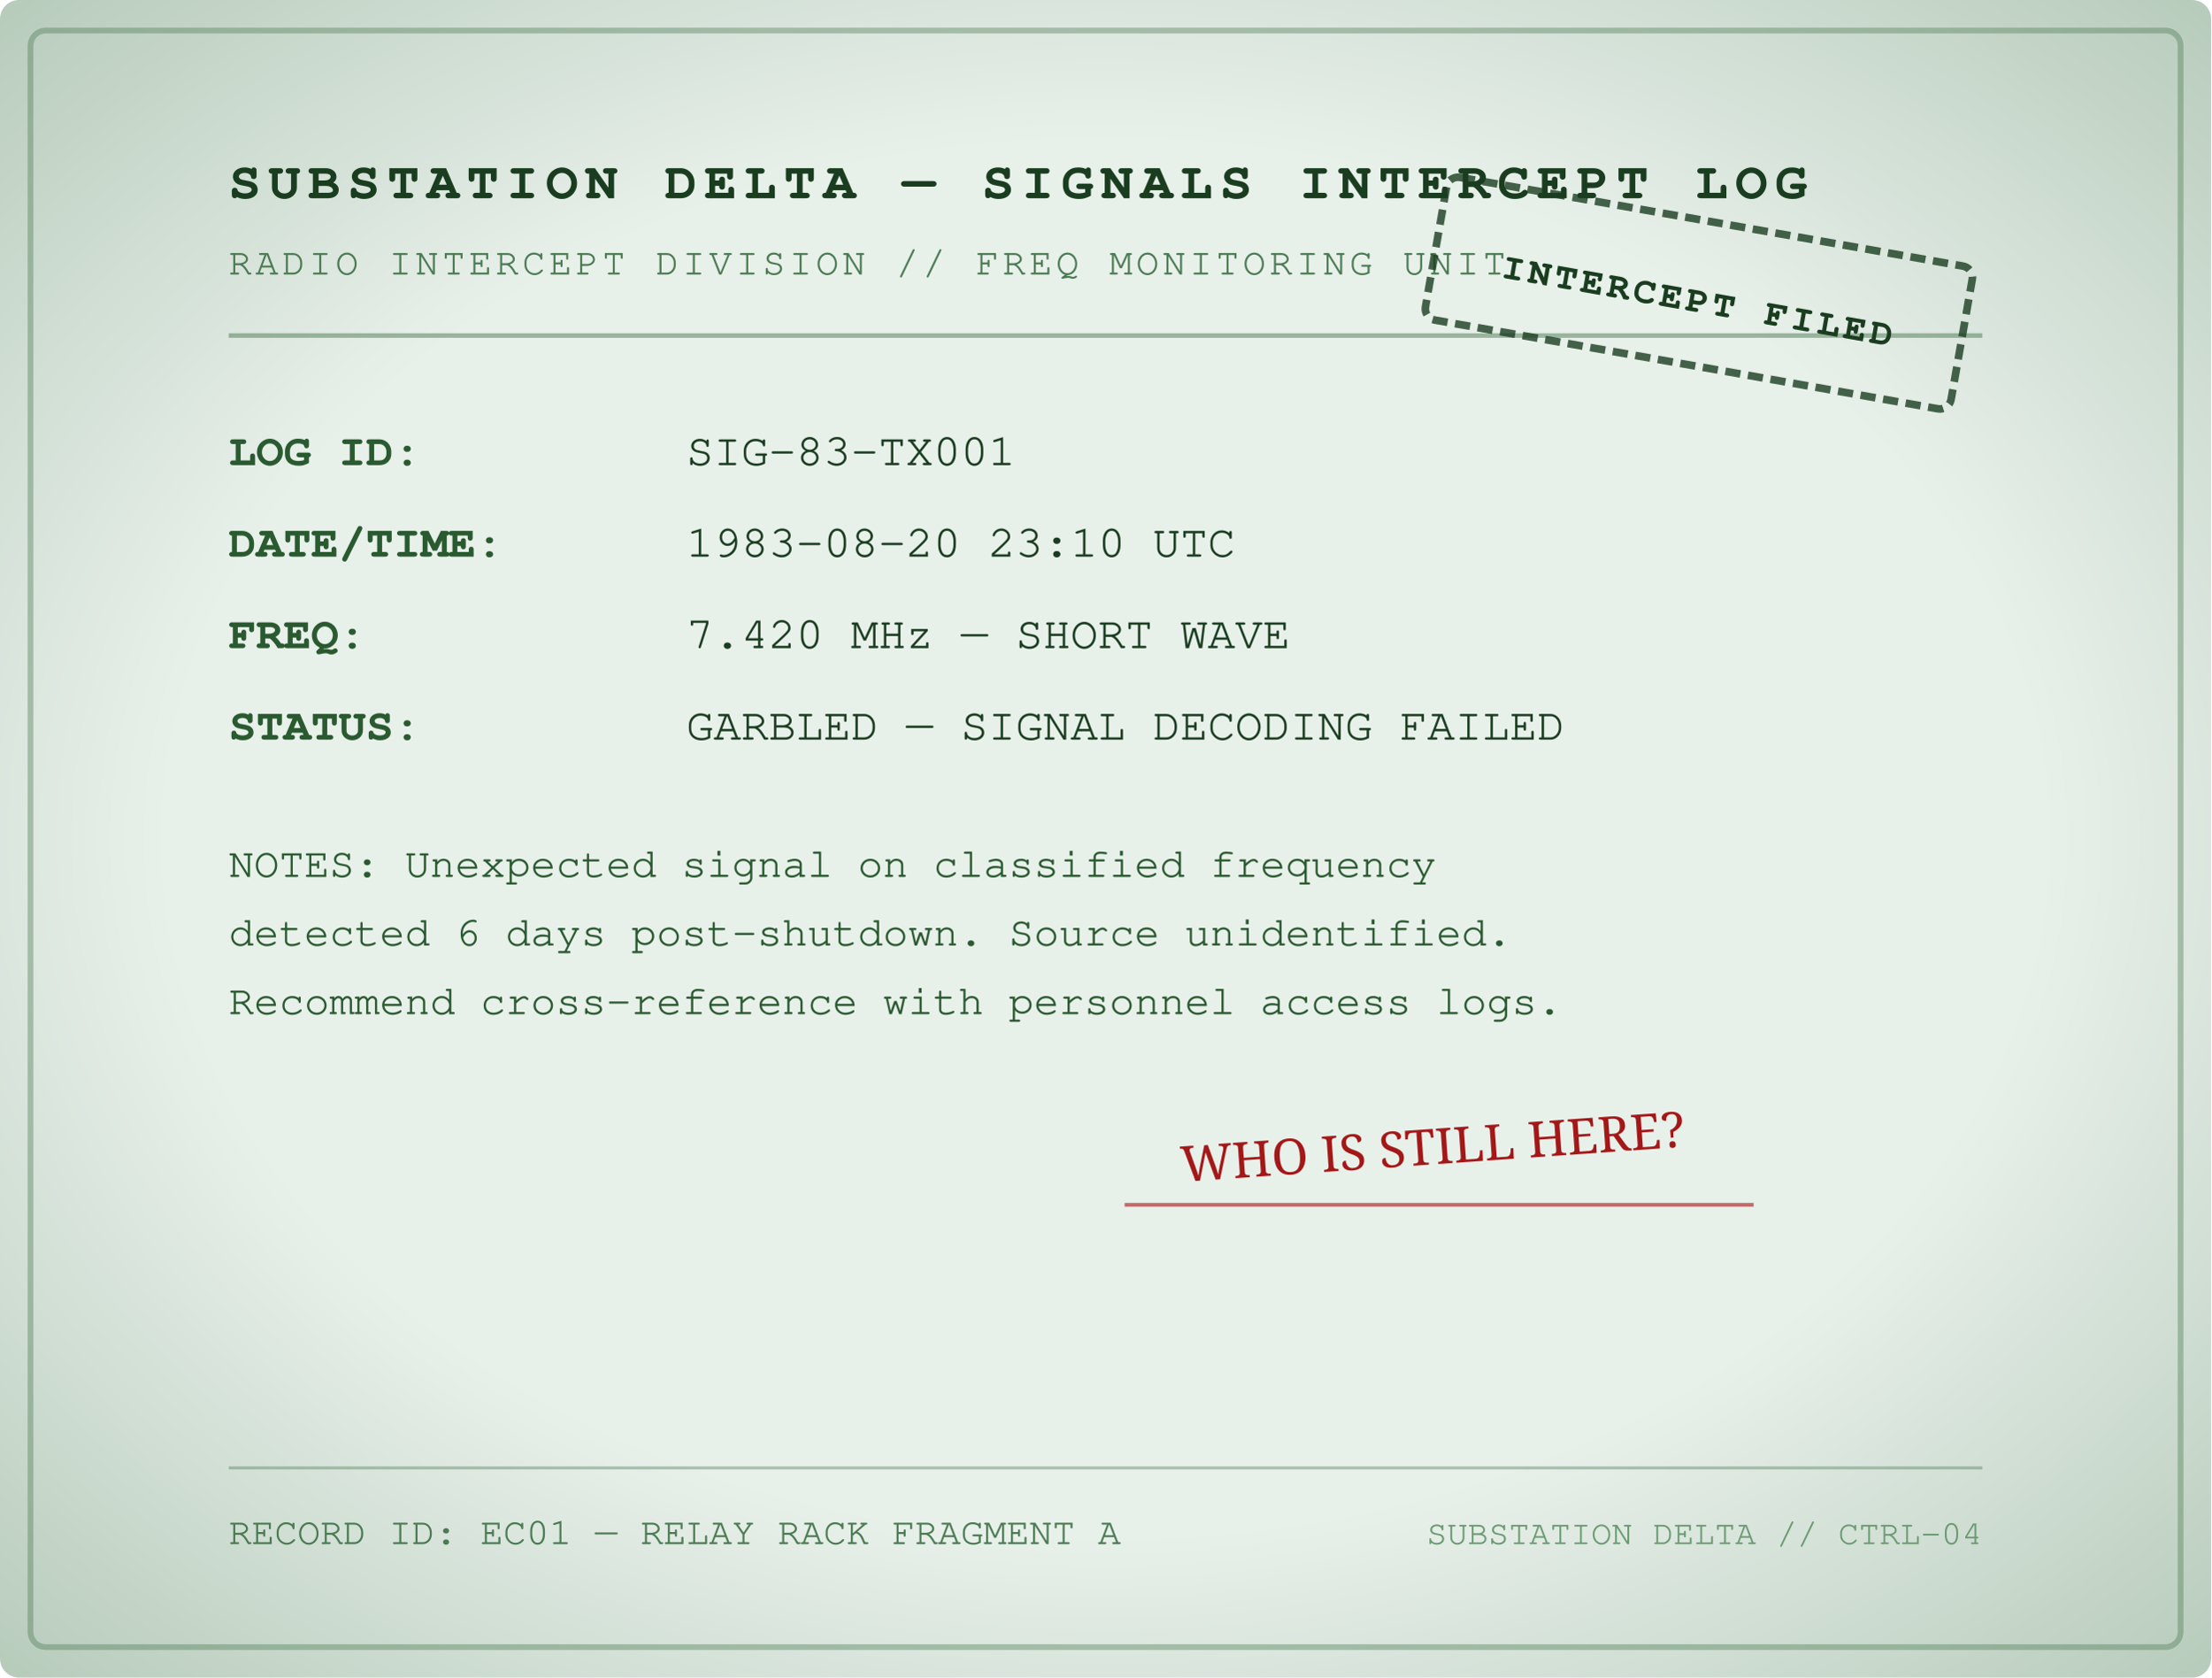
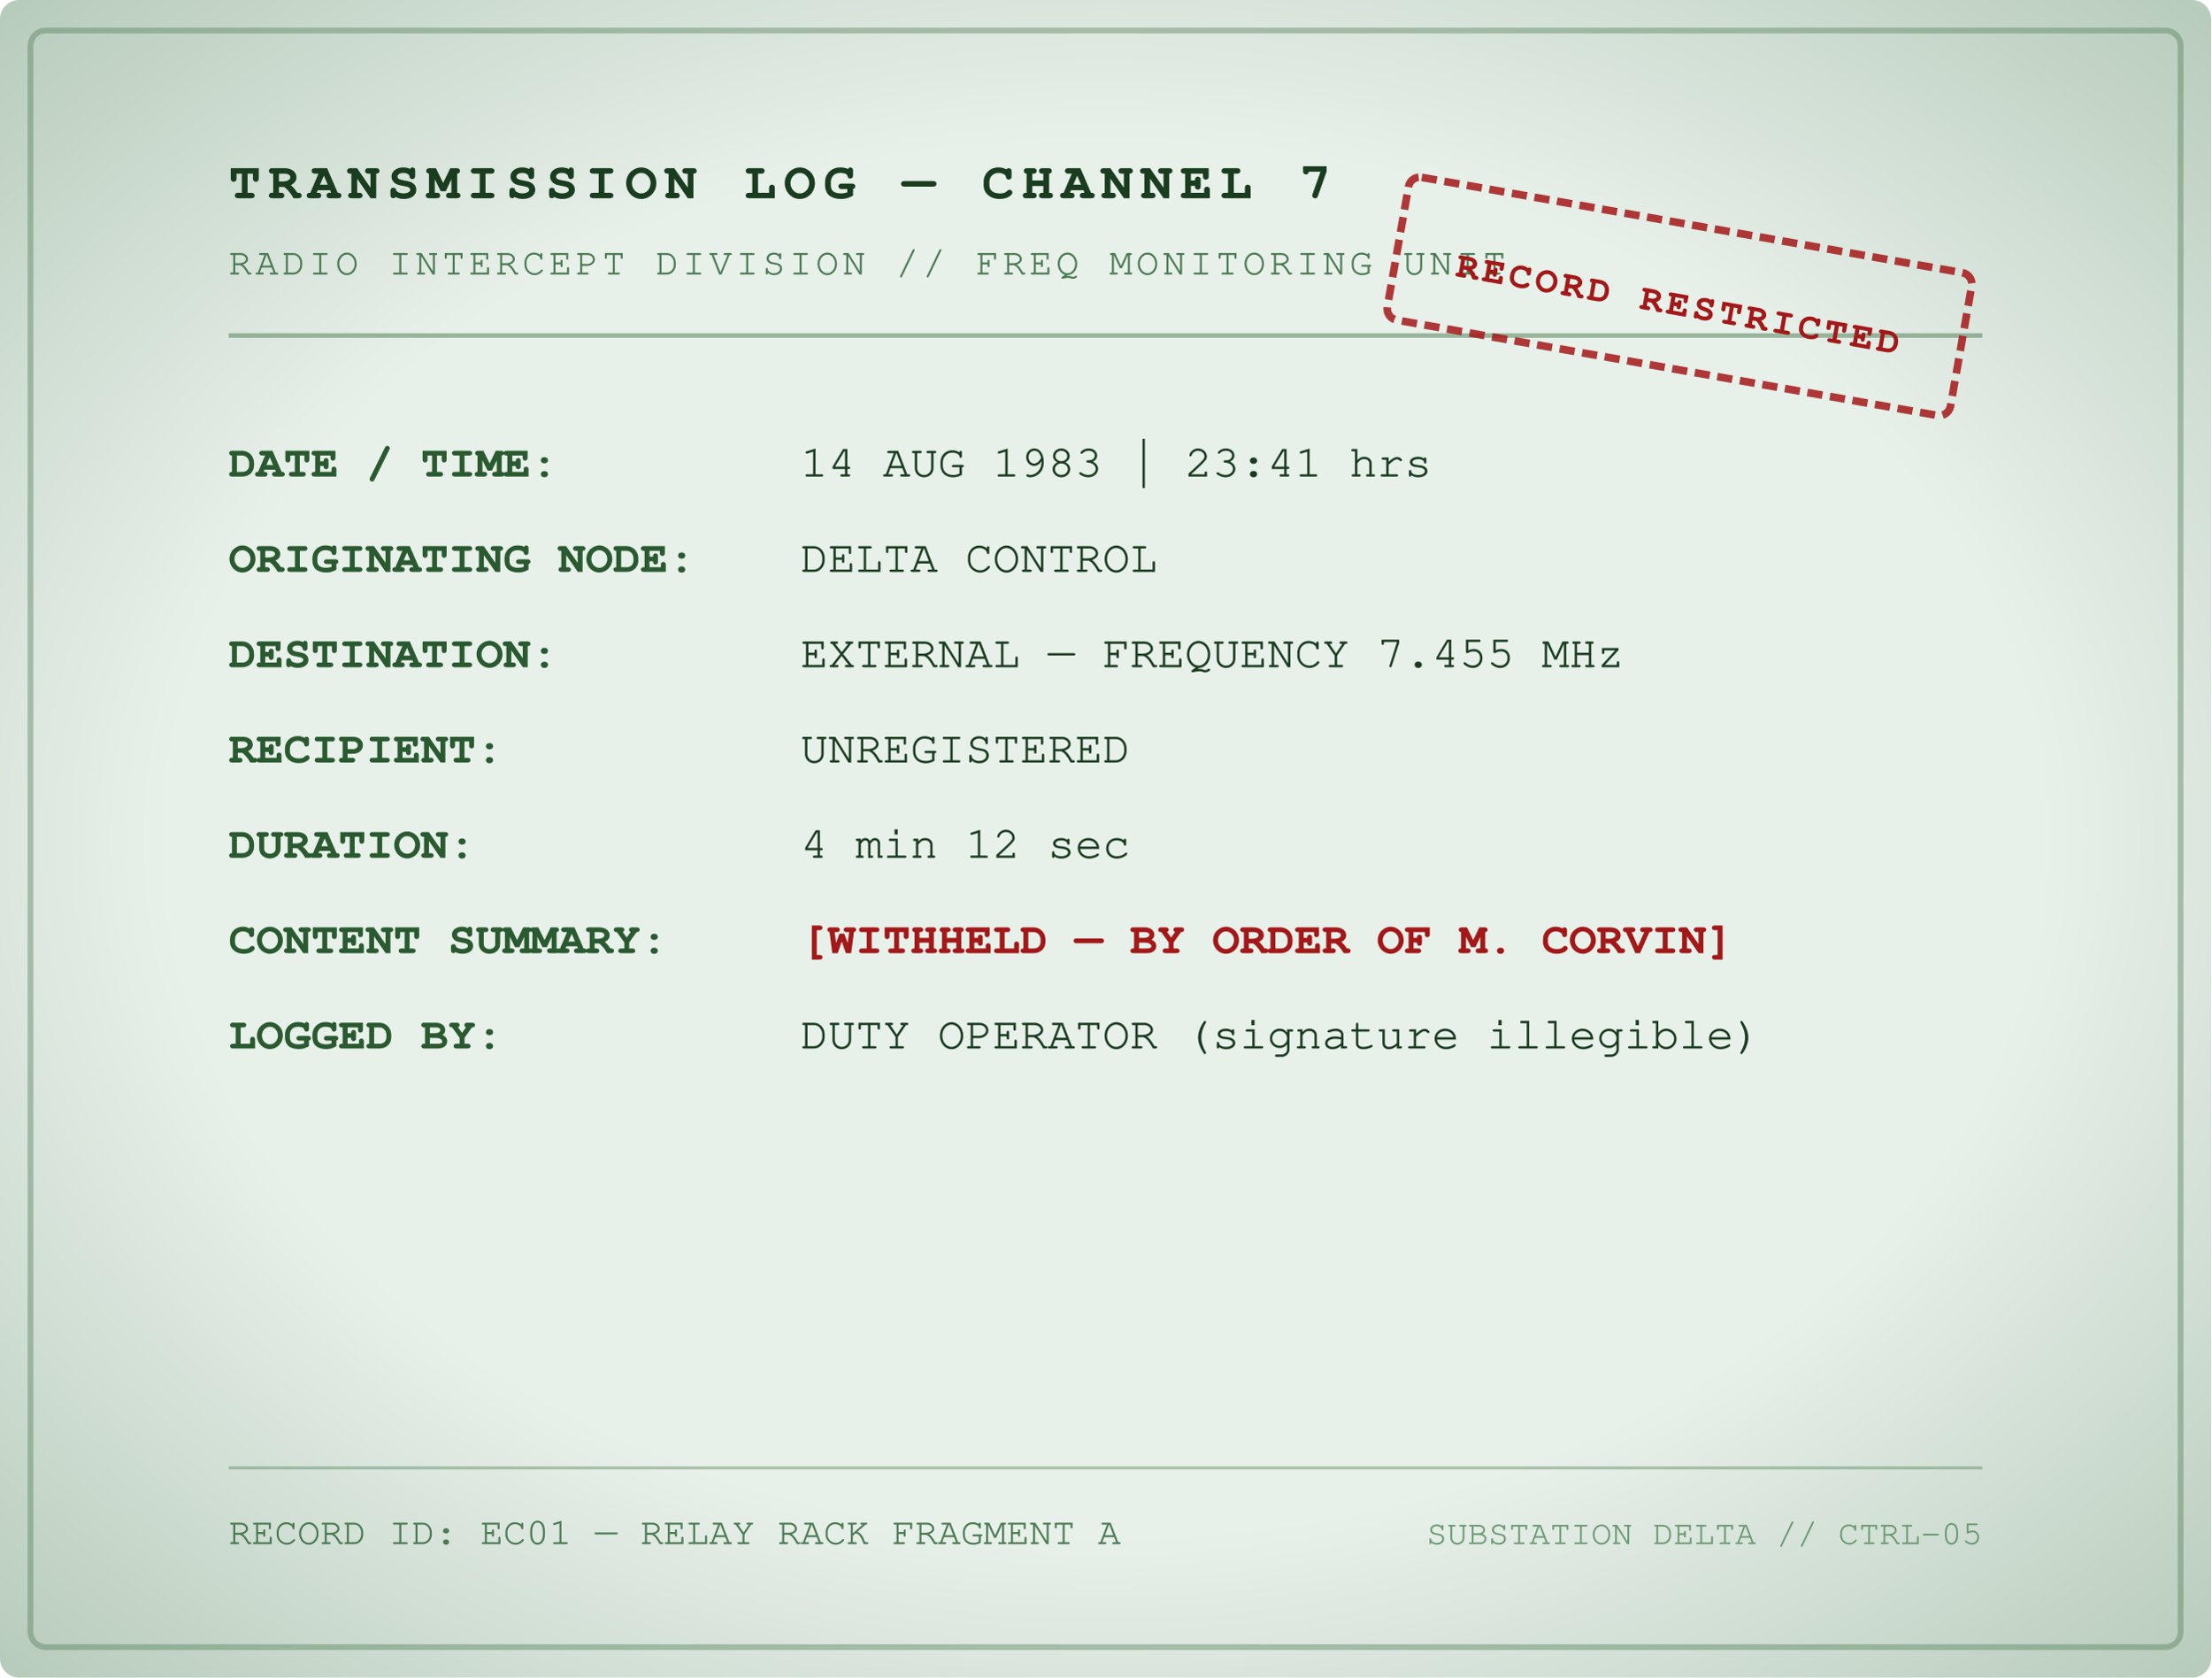
<svg xmlns="http://www.w3.org/2000/svg" viewBox="0 0 580 440" width="100%" height="100%">
  <defs>
    <radialGradient id="paperV" cx="50%" cy="50%" r="70%">
      <stop offset="60%" stop-color="#e8f0ea" />
      <stop offset="100%" stop-color="#b8ccbc" />
    </radialGradient>
-     <filter id="noise">
-       <feTurbulence type="fractalNoise" baseFrequency="0.04" numOctaves="3" result="noise" />
-       <feColorMatrix type="matrix" values="1 0 0 0 0  0 1 0 0 0  0 0 1 0 0  0 0 0 0.07 0" in="noise" result="cn" />
-       <feComposite operator="in" in2="SourceGraphic" />
-     </filter>
  </defs>
  <rect width="580" height="440" fill="url(#paperV)" rx="5" />
  <rect width="564" height="424" x="8" y="8" fill="none" stroke="#4a7a52" stroke-width="1.5" opacity="0.4" rx="4" />
-   <text x="60" y="52" font-family="Courier, monospace" font-size="14" font-weight="bold" letter-spacing="2" fill="#1a3d20">SUBSTATION DELTA — SIGNALS INTERCEPT LOG</text>
+   <text x="60" y="52" font-family="Courier, monospace" font-size="14" font-weight="bold" letter-spacing="2" fill="#1a3d20">TRANSMISSION LOG — CHANNEL 7</text>
  <text x="60" y="72" font-family="Courier, monospace" font-size="10" letter-spacing="1" fill="#4a7a52">RADIO INTERCEPT DIVISION // FREQ MONITORING UNIT</text>
  <line x1="60" y1="88" x2="520" y2="88" stroke="#4a7a52" stroke-width="1.2" opacity="0.5" />
-   <text x="60" y="122" font-family="Courier, monospace" font-size="12" font-weight="bold" fill="#2a5a30">LOG ID:</text>
-   <text x="180" y="122" font-family="Courier, monospace" font-size="12" fill="#1a3d20">SIG-83-TX001</text>
-   <text x="60" y="146" font-family="Courier, monospace" font-size="12" font-weight="bold" fill="#2a5a30">DATE/TIME:</text>
-   <text x="180" y="146" font-family="Courier, monospace" font-size="12" fill="#1a3d20">1983-08-20 23:10 UTC</text>
-   <text x="60" y="170" font-family="Courier, monospace" font-size="12" font-weight="bold" fill="#2a5a30">FREQ:</text>
-   <text x="180" y="170" font-family="Courier, monospace" font-size="12" fill="#1a3d20">7.420 MHz — SHORT WAVE</text>
-   <text x="60" y="194" font-family="Courier, monospace" font-size="12" font-weight="bold" fill="#2a5a30">STATUS:</text>
-   <text x="180" y="194" font-family="Courier, monospace" font-size="12" fill="#1a3d20">GARBLED — SIGNAL DECODING FAILED</text>
-   <text x="60" y="230" font-family="Courier, monospace" font-size="11" fill="#2a5a30">NOTES: Unexpected signal on classified frequency</text>
-   <text x="60" y="248" font-family="Courier, monospace" font-size="11" fill="#2a5a30">detected 6 days post-shutdown. Source unidentified.</text>
-   <text x="60" y="266" font-family="Courier, monospace" font-size="11" fill="#2a5a30">Recommend cross-reference with personnel access logs.</text>
-   <text x="310" y="310" font-family="Georgia, serif" font-size="13" fill="#a31818" transform="rotate(-4, 310, 310)">WHO IS STILL HERE?</text>
-   <line x1="295" y1="316" x2="460" y2="316" stroke="#a31818" stroke-width="1" opacity="0.6" />
-   <g transform="translate(380, 46) rotate(10)">
-     <rect x="0" y="0" width="140" height="38" fill="none" stroke="#1a3d20" stroke-width="2" stroke-dasharray="4 2" rx="3" opacity="0.8" />
-     <text x="70" y="24" font-family="Courier, monospace" font-size="10" font-weight="900" fill="#1a3d20" text-anchor="middle" letter-spacing="1">INTERCEPT FILED</text>
+   <text x="60" y="125" font-family="Courier, monospace" font-size="12" font-weight="bold" fill="#2a5a30">DATE / TIME:</text>
+   <text x="210" y="125" font-family="Courier, monospace" font-size="12" fill="#1a3d20">14 AUG 1983  |  23:41 hrs</text>
+   <text x="60" y="150" font-family="Courier, monospace" font-size="12" font-weight="bold" fill="#2a5a30">ORIGINATING NODE:</text>
+   <text x="210" y="150" font-family="Courier, monospace" font-size="12" fill="#1a3d20">DELTA CONTROL</text>
+   <text x="60" y="175" font-family="Courier, monospace" font-size="12" font-weight="bold" fill="#2a5a30">DESTINATION:</text>
+   <text x="210" y="175" font-family="Courier, monospace" font-size="12" fill="#1a3d20">EXTERNAL — FREQUENCY 7.455 MHz</text>
+   <text x="60" y="200" font-family="Courier, monospace" font-size="12" font-weight="bold" fill="#2a5a30">RECIPIENT:</text>
+   <text x="210" y="200" font-family="Courier, monospace" font-size="12" fill="#1a3d20">UNREGISTERED</text>
+   <text x="60" y="225" font-family="Courier, monospace" font-size="12" font-weight="bold" fill="#2a5a30">DURATION:</text>
+   <text x="210" y="225" font-family="Courier, monospace" font-size="12" fill="#1a3d20">4 min 12 sec</text>
+   <text x="60" y="250" font-family="Courier, monospace" font-size="12" font-weight="bold" fill="#2a5a30">CONTENT SUMMARY:</text>
+   <text x="210" y="250" font-family="Courier, monospace" font-size="12" fill="#a31818" font-weight="bold">[WITHHELD — BY ORDER OF M. CORVIN]</text>
+   <text x="60" y="275" font-family="Courier, monospace" font-size="12" font-weight="bold" fill="#2a5a30">LOGGED BY:</text>
+   <text x="210" y="275" font-family="Courier, monospace" font-size="12" fill="#1a3d20">DUTY OPERATOR (signature illegible)</text>
+   <g transform="translate(370, 46) rotate(10)">
+     <rect x="0" y="0" width="150" height="38" fill="none" stroke="#a31818" stroke-width="2" stroke-dasharray="4 2" rx="3" opacity="0.85" />
+     <text x="75" y="24" font-family="Courier, monospace" font-size="10" font-weight="900" fill="#a31818" text-anchor="middle" letter-spacing="1">RECORD RESTRICTED</text>
  </g>
  <line x1="60" y1="385" x2="520" y2="385" stroke="#4a7a52" stroke-width="0.8" opacity="0.4" />
  <text x="60" y="405" font-family="Courier, monospace" font-size="10" fill="#4a7a52">RECORD ID: EC01 — RELAY RACK FRAGMENT A</text>
-   <text x="520" y="405" font-family="Courier, monospace" font-size="9" fill="#6a9a72" text-anchor="end">SUBSTATION DELTA // CTRL-04</text>
+   <text x="520" y="405" font-family="Courier, monospace" font-size="9" fill="#6a9a72" text-anchor="end">SUBSTATION DELTA // CTRL-05</text>
</svg>
